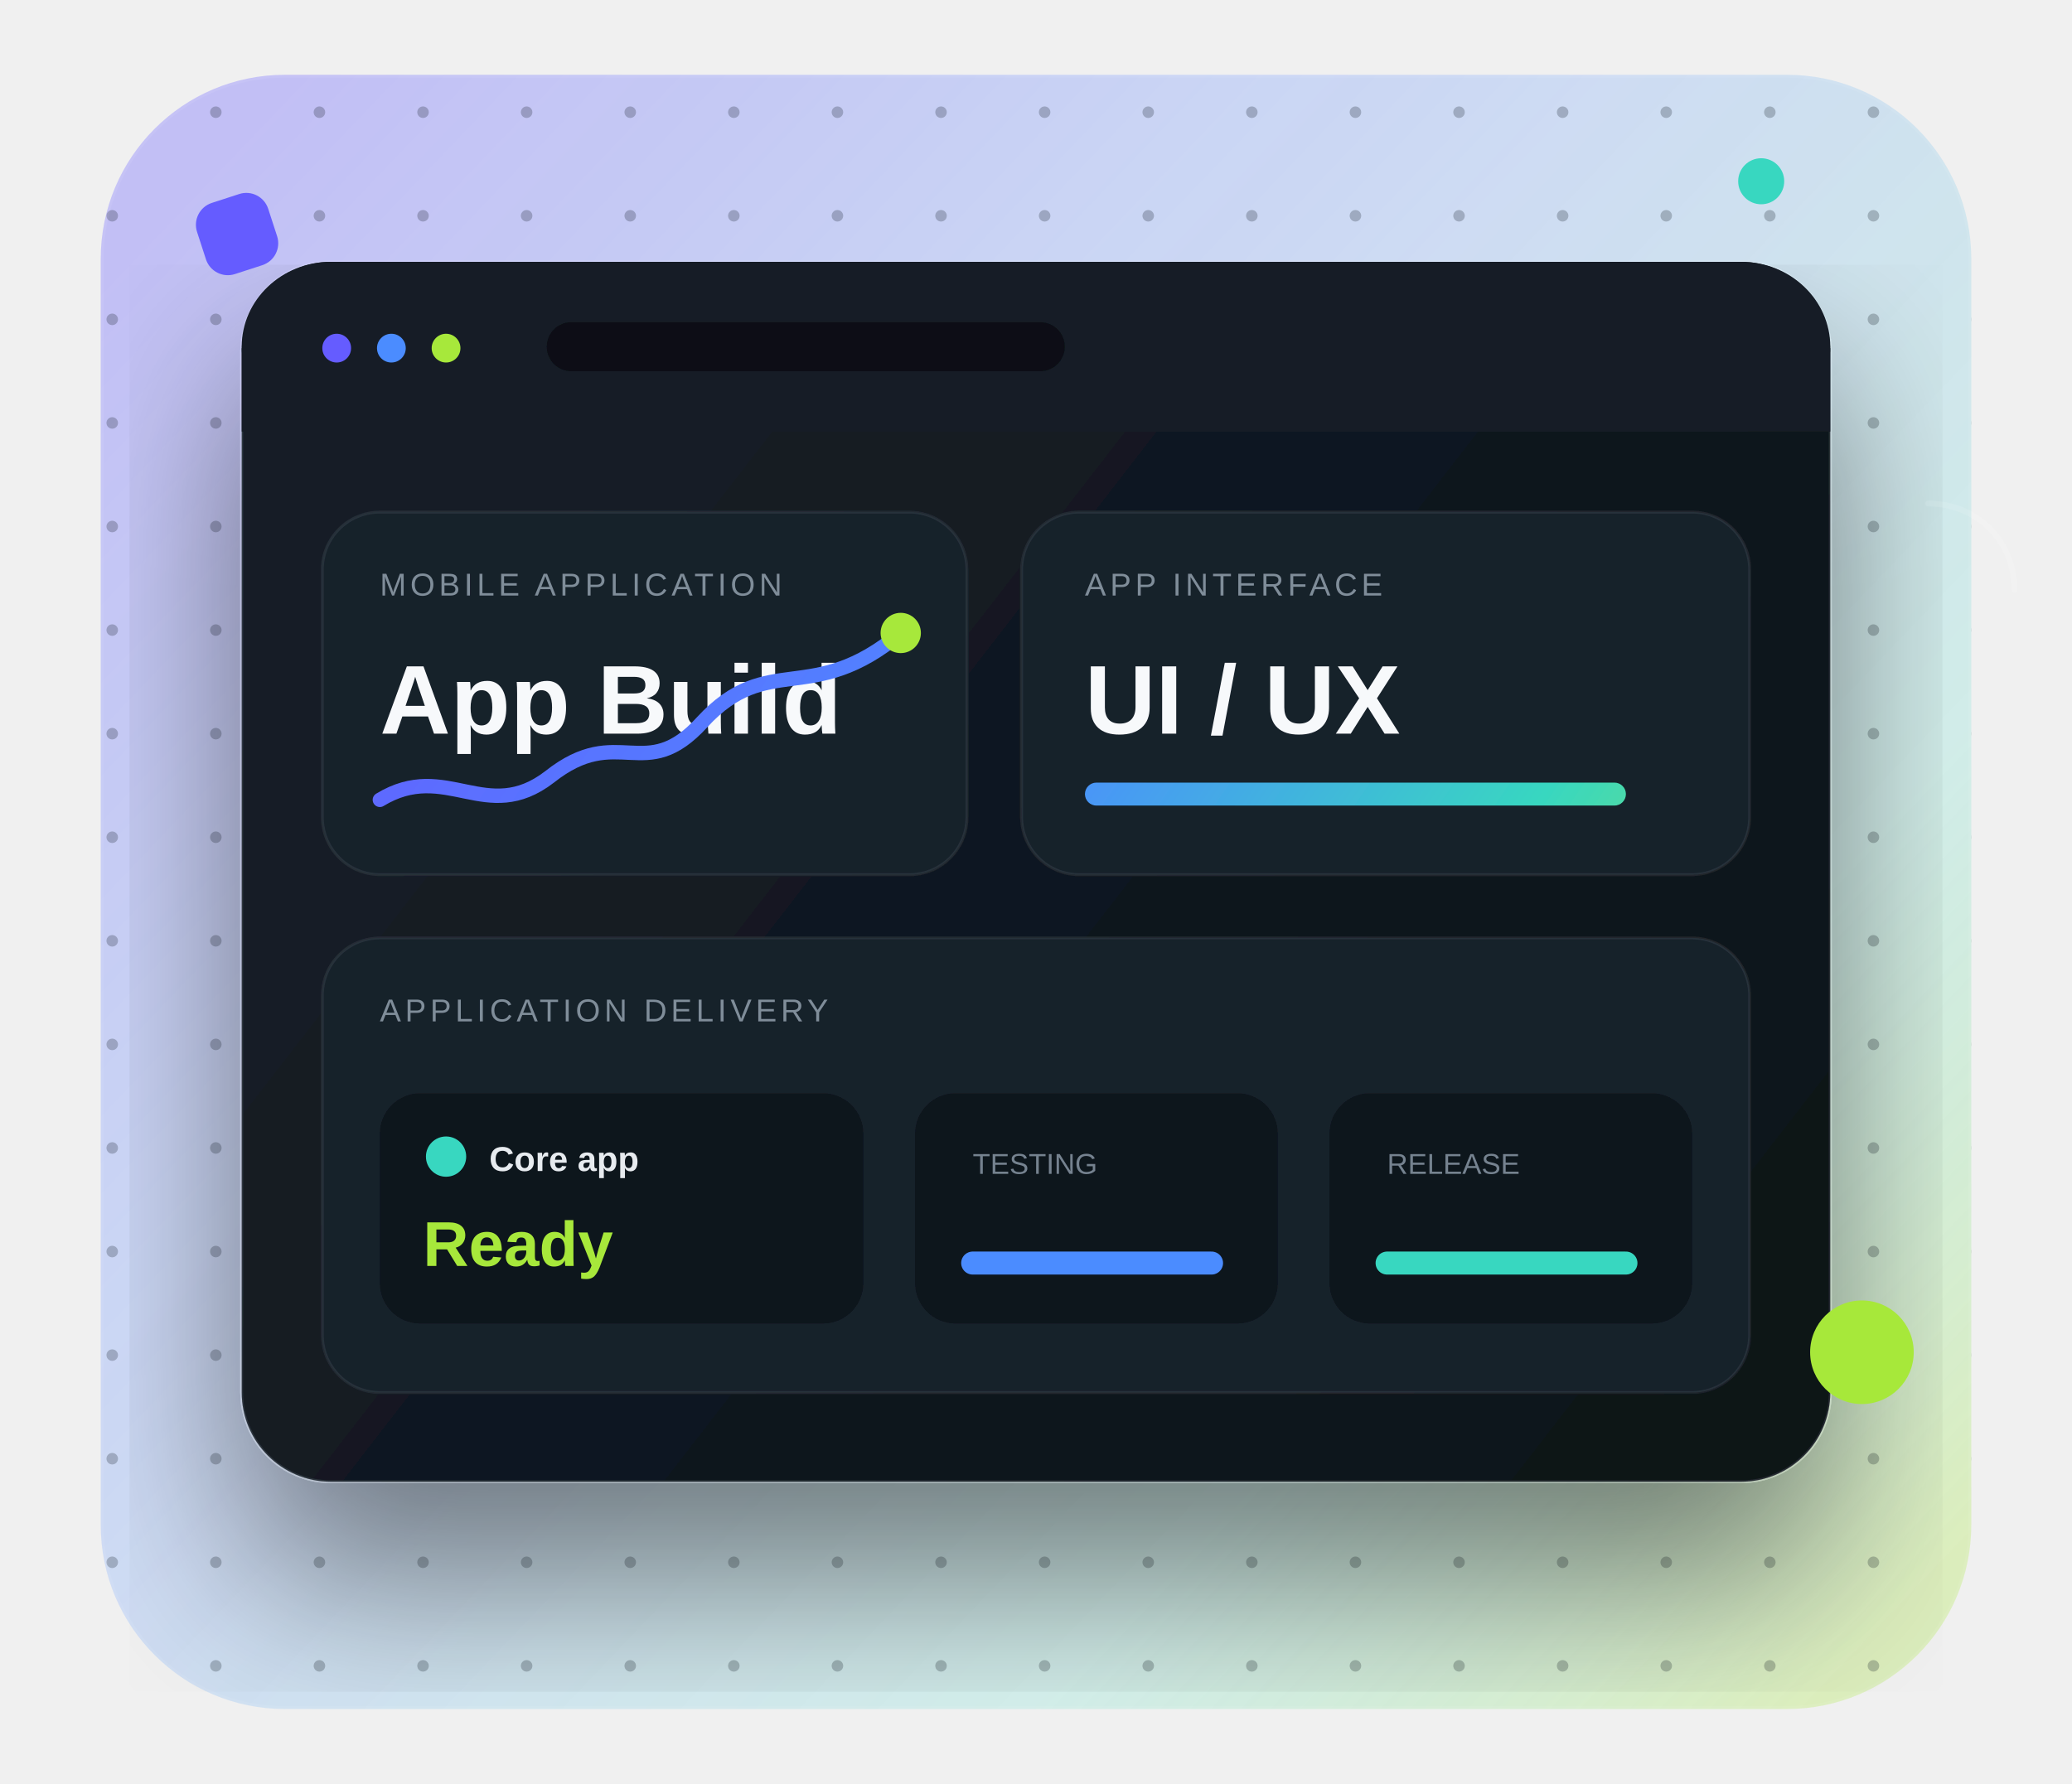
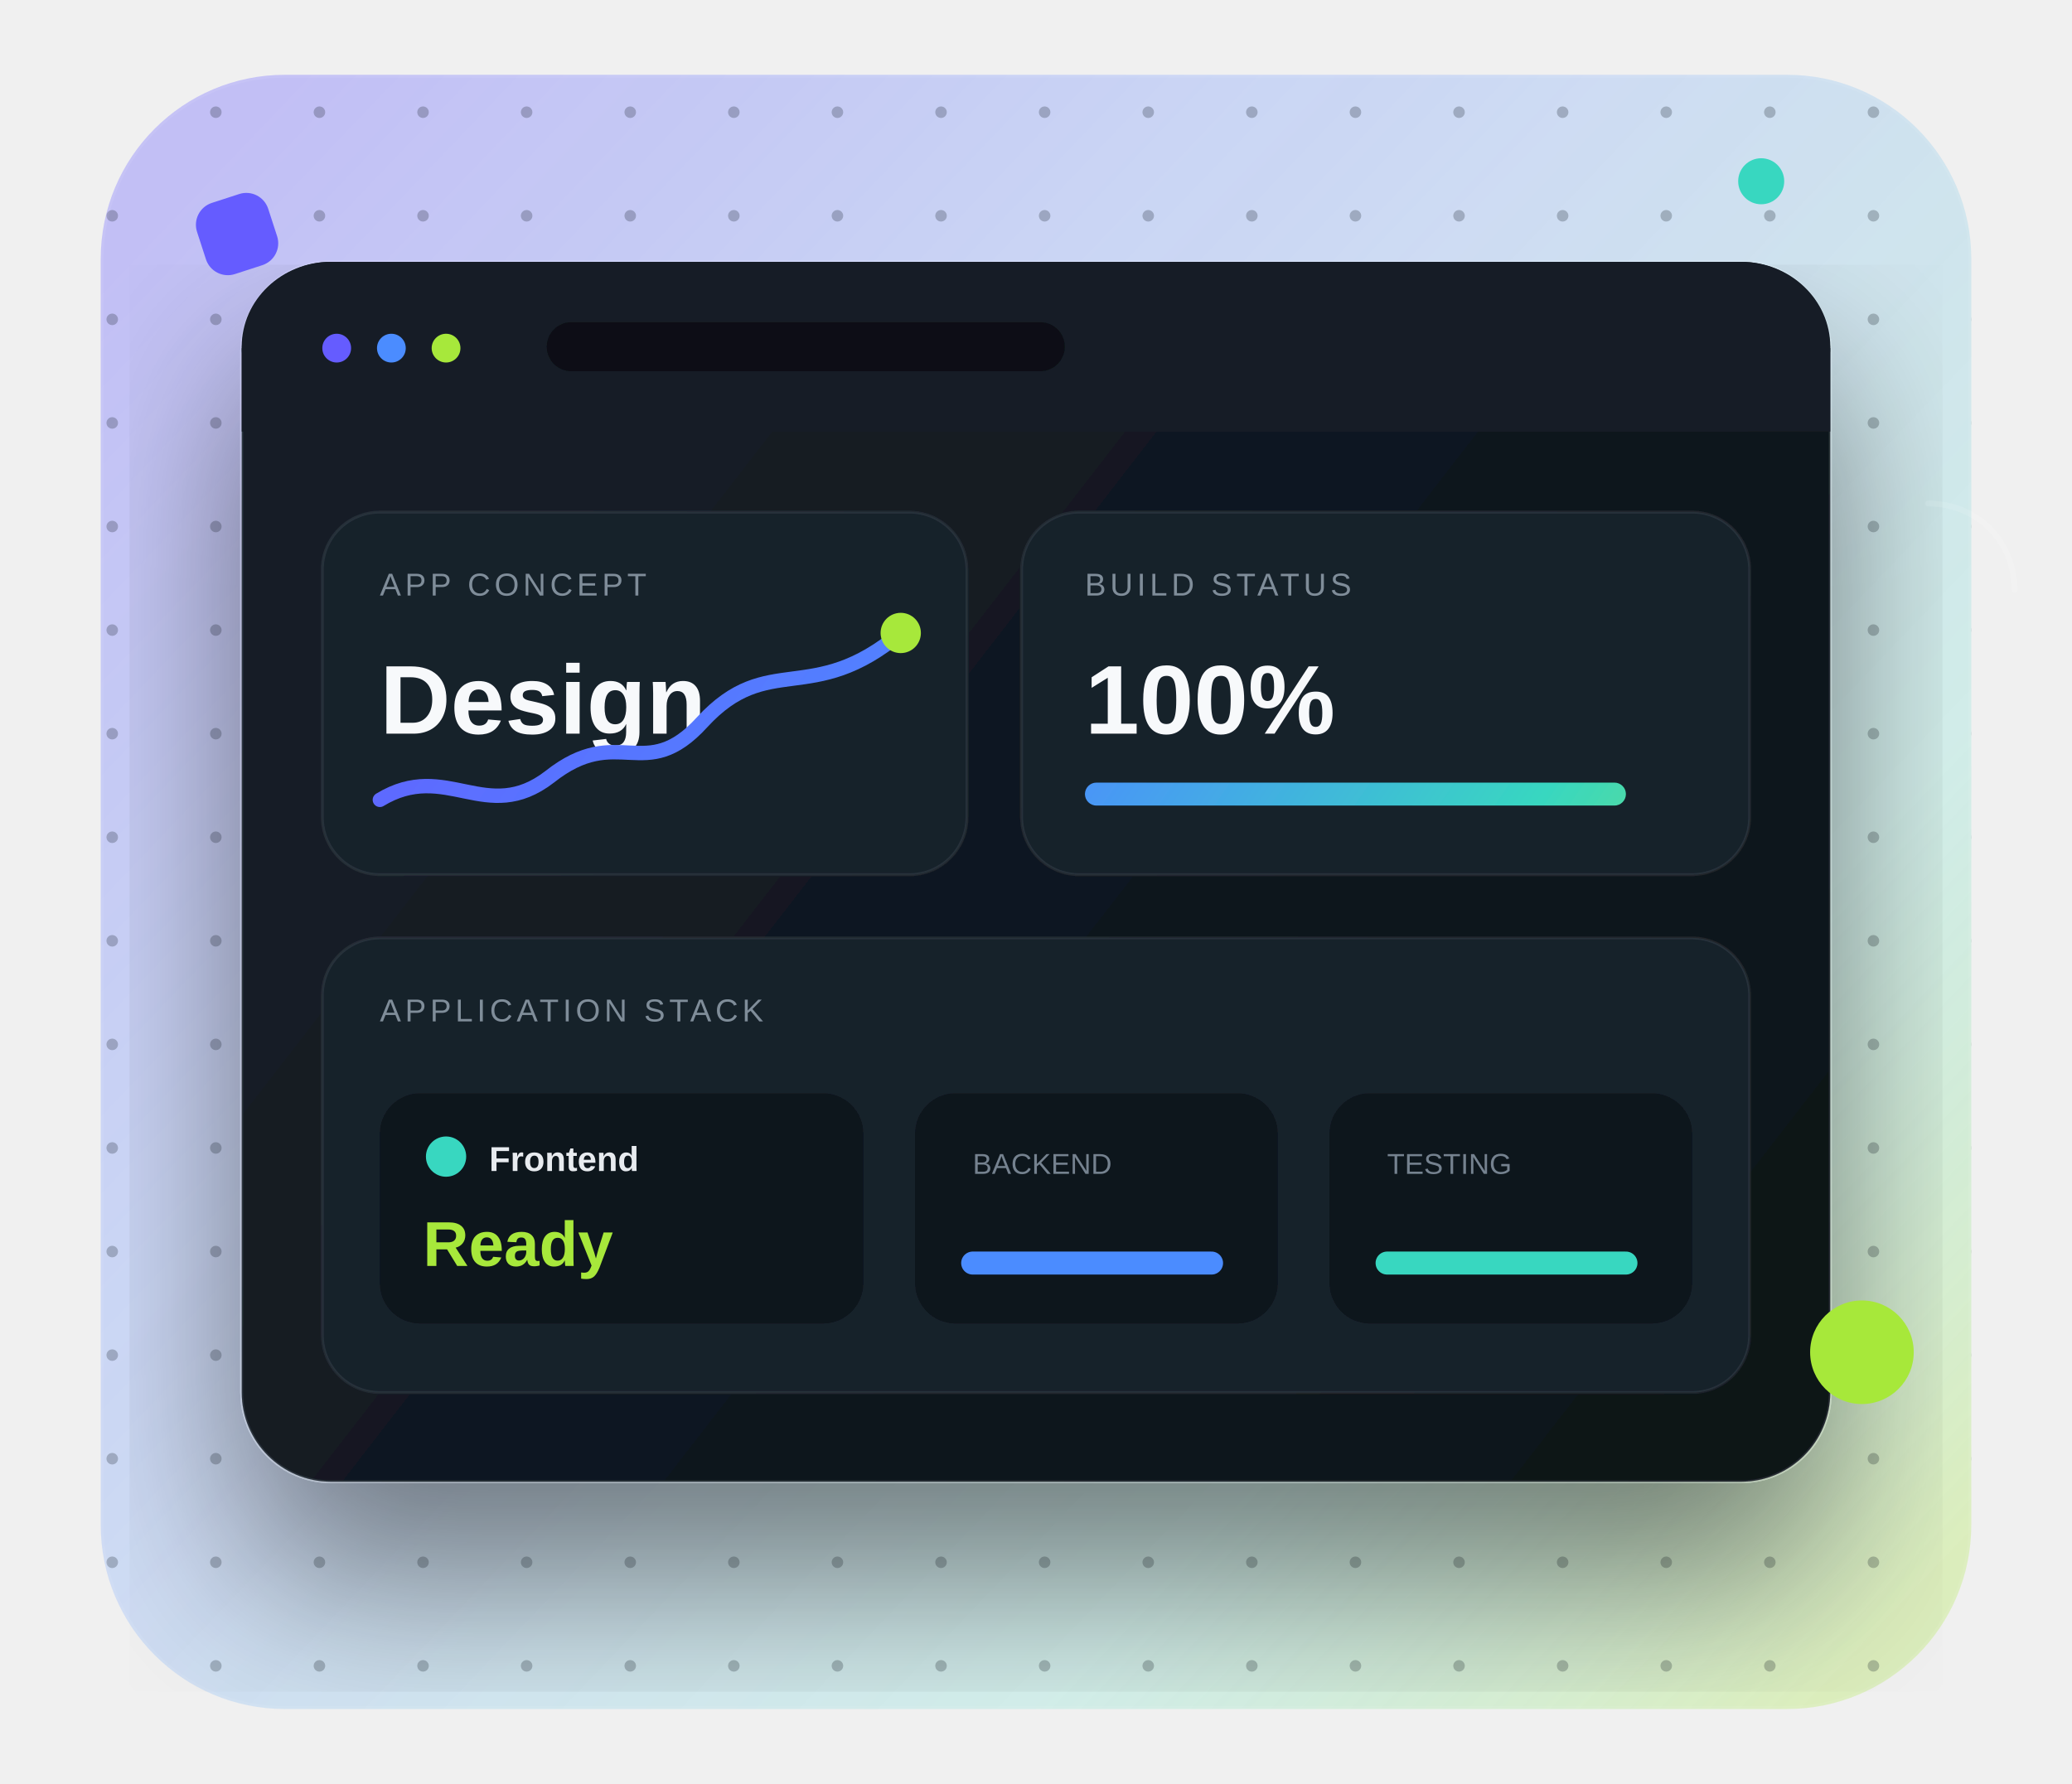
<svg xmlns="http://www.w3.org/2000/svg" width="720" height="620" viewBox="0 0 720 620" fill="none">
  <defs>
    <linearGradient id="bg" x1="85" y1="50" x2="640" y2="580" gradientUnits="userSpaceOnUse">
      <stop stop-color="#655CFF" stop-opacity=".92" />
      <stop offset=".42" stop-color="#4B8CFF" stop-opacity=".58" />
      <stop offset=".75" stop-color="#38D7C0" stop-opacity=".48" />
      <stop offset="1" stop-color="#A7E83A" stop-opacity=".78" />
    </linearGradient>
    <linearGradient id="line" x1="130" y1="150" x2="595" y2="470" gradientUnits="userSpaceOnUse">
      <stop stop-color="#655CFF" />
      <stop offset=".45" stop-color="#4B8CFF" />
      <stop offset=".72" stop-color="#38D7C0" />
      <stop offset="1" stop-color="#A7E83A" />
    </linearGradient>
    <linearGradient id="panel" x1="120" y1="120" x2="610" y2="500" gradientUnits="userSpaceOnUse">
      <stop stop-color="#151E28" />
      <stop offset="1" stop-color="#0C1218" />
    </linearGradient>
    <filter id="shadow" x="45" y="58" width="630" height="530" filterUnits="userSpaceOnUse" color-interpolation-filters="sRGB">
      <feDropShadow dx="0" dy="34" stdDeviation="31" flood-color="#000" flood-opacity=".46" />
    </filter>
    <pattern id="dots" width="36" height="36" patternUnits="userSpaceOnUse">
      <circle cx="3" cy="3" r="2" fill="#061016" fill-opacity=".30" />
    </pattern>
  </defs>
  <rect x="35" y="26" width="650" height="568" rx="64" fill="url(#bg)" opacity=".36" />
  <rect x="35" y="26" width="650" height="568" rx="64" fill="url(#dots)" opacity=".78" />
  <rect x="35.5" y="26.5" width="649" height="567" rx="63.5" stroke="#FFFFFF" stroke-opacity=".06" />
  <g filter="url(#shadow)">
    <rect x="84" y="91" width="552" height="424" rx="31" fill="url(#panel)" stroke="#FFFFFF" stroke-opacity=".11" />
    <rect x="84" y="91" width="552" height="59" rx="31" fill="#141C25" />
    <rect x="84" y="121" width="552" height="29" fill="#141C25" />
    <circle cx="117" cy="121" r="5" fill="#655CFF" />
    <circle cx="136" cy="121" r="5" fill="#4B8CFF" />
    <circle cx="155" cy="121" r="5" fill="#A7E83A" />
    <rect x="190" y="112" width="180" height="17" rx="8.5" fill="#090E13" />
    <rect x="112" y="178" width="224" height="126" rx="20" fill="#17212B" stroke="#FFFFFF" stroke-opacity=".075" />
-     <text x="132" y="207" fill="#7F8D99" font-size="11" font-family="Arial, sans-serif" letter-spacing="1.4">MOBILE APPLICATION</text>
-     <text x="132" y="255" fill="#F7F9FB" font-size="34" font-weight="700" font-family="Arial, sans-serif">App Build</text>
+     <text x="132" y="207" fill="#7F8D99" font-size="11" font-family="Arial, sans-serif" letter-spacing="1.4">APP CONCEPT</text>
+     <text x="132" y="255" fill="#F7F9FB" font-size="34" font-weight="700" font-family="Arial, sans-serif">Design</text>
    <path d="M132 278C155 264 169 287 191 270C215 251 224 273 244 251C267 226 282 246 313 220" stroke="url(#line)" stroke-width="5" stroke-linecap="round" />
    <circle cx="313" cy="220" r="7" fill="#A7E83A" />
    <rect x="355" y="178" width="253" height="126" rx="20" fill="#17212B" stroke="#FFFFFF" stroke-opacity=".075" />
-     <text x="377" y="207" fill="#7F8D99" font-size="11" font-family="Arial, sans-serif" letter-spacing="1.4">APP INTERFACE</text>
-     <text x="377" y="255" fill="#F7F9FB" font-size="34" font-weight="700" font-family="Arial, sans-serif">UI / UX</text>
+     <text x="377" y="207" fill="#7F8D99" font-size="11" font-family="Arial, sans-serif" letter-spacing="1.4">BUILD STATUS</text>
+     <text x="377" y="255" fill="#F7F9FB" font-size="34" font-weight="700" font-family="Arial, sans-serif">100%</text>
    <rect x="377" y="272" width="188" height="8" rx="4" fill="#090F15" />
    <rect x="377" y="272" width="188" height="8" rx="4" fill="url(#line)" />
    <rect x="112" y="326" width="496" height="158" rx="20" fill="#17212B" stroke="#FFFFFF" stroke-opacity=".075" />
-     <text x="132" y="355" fill="#7F8D99" font-size="11" font-family="Arial, sans-serif" letter-spacing="1.4">APPLICATION DELIVERY</text>
+     <text x="132" y="355" fill="#7F8D99" font-size="11" font-family="Arial, sans-serif" letter-spacing="1.4">APPLICATION STACK</text>
    <rect x="132" y="380" width="168" height="80" rx="14" fill="#0D141B" />
    <rect x="318" y="380" width="126" height="80" rx="14" fill="#0D141B" />
    <rect x="462" y="380" width="126" height="80" rx="14" fill="#0D141B" />
    <circle cx="155" cy="402" r="7" fill="#38D7C0" />
-     <text x="170" y="407" fill="#E7EBEF" font-size="12" font-weight="700" font-family="Arial, sans-serif">Core app</text>
+     <text x="170" y="407" fill="#E7EBEF" font-size="12" font-weight="700" font-family="Arial, sans-serif">Frontend</text>
    <text x="147" y="440" fill="#A7E83A" font-size="22" font-weight="700" font-family="Arial, sans-serif">Ready</text>
-     <text x="338" y="408" fill="#74828F" font-size="10" font-family="Arial, sans-serif">TESTING</text>
+     <text x="338" y="408" fill="#74828F" font-size="10" font-family="Arial, sans-serif">BACKEND</text>
    <path d="M338 439H421" stroke="#4B8CFF" stroke-width="8" stroke-linecap="round" />
-     <text x="482" y="408" fill="#74828F" font-size="10" font-family="Arial, sans-serif">RELEASE</text>
+     <text x="482" y="408" fill="#74828F" font-size="10" font-family="Arial, sans-serif">TESTING</text>
    <path d="M482 439H565" stroke="#38D7C0" stroke-width="8" stroke-linecap="round" />
  </g>
  <rect x="66" y="73" width="26" height="26" rx="8" fill="#655CFF" transform="rotate(-18 66 73)" />
  <circle cx="647" cy="470" r="18" fill="#A7E83A" />
  <circle cx="612" cy="63" r="8" fill="#38D7C0" />
  <path d="M670 175C687 175 700 188 700 205" stroke="#FFFFFF" stroke-opacity=".11" stroke-width="2" stroke-linecap="round" />
</svg>
